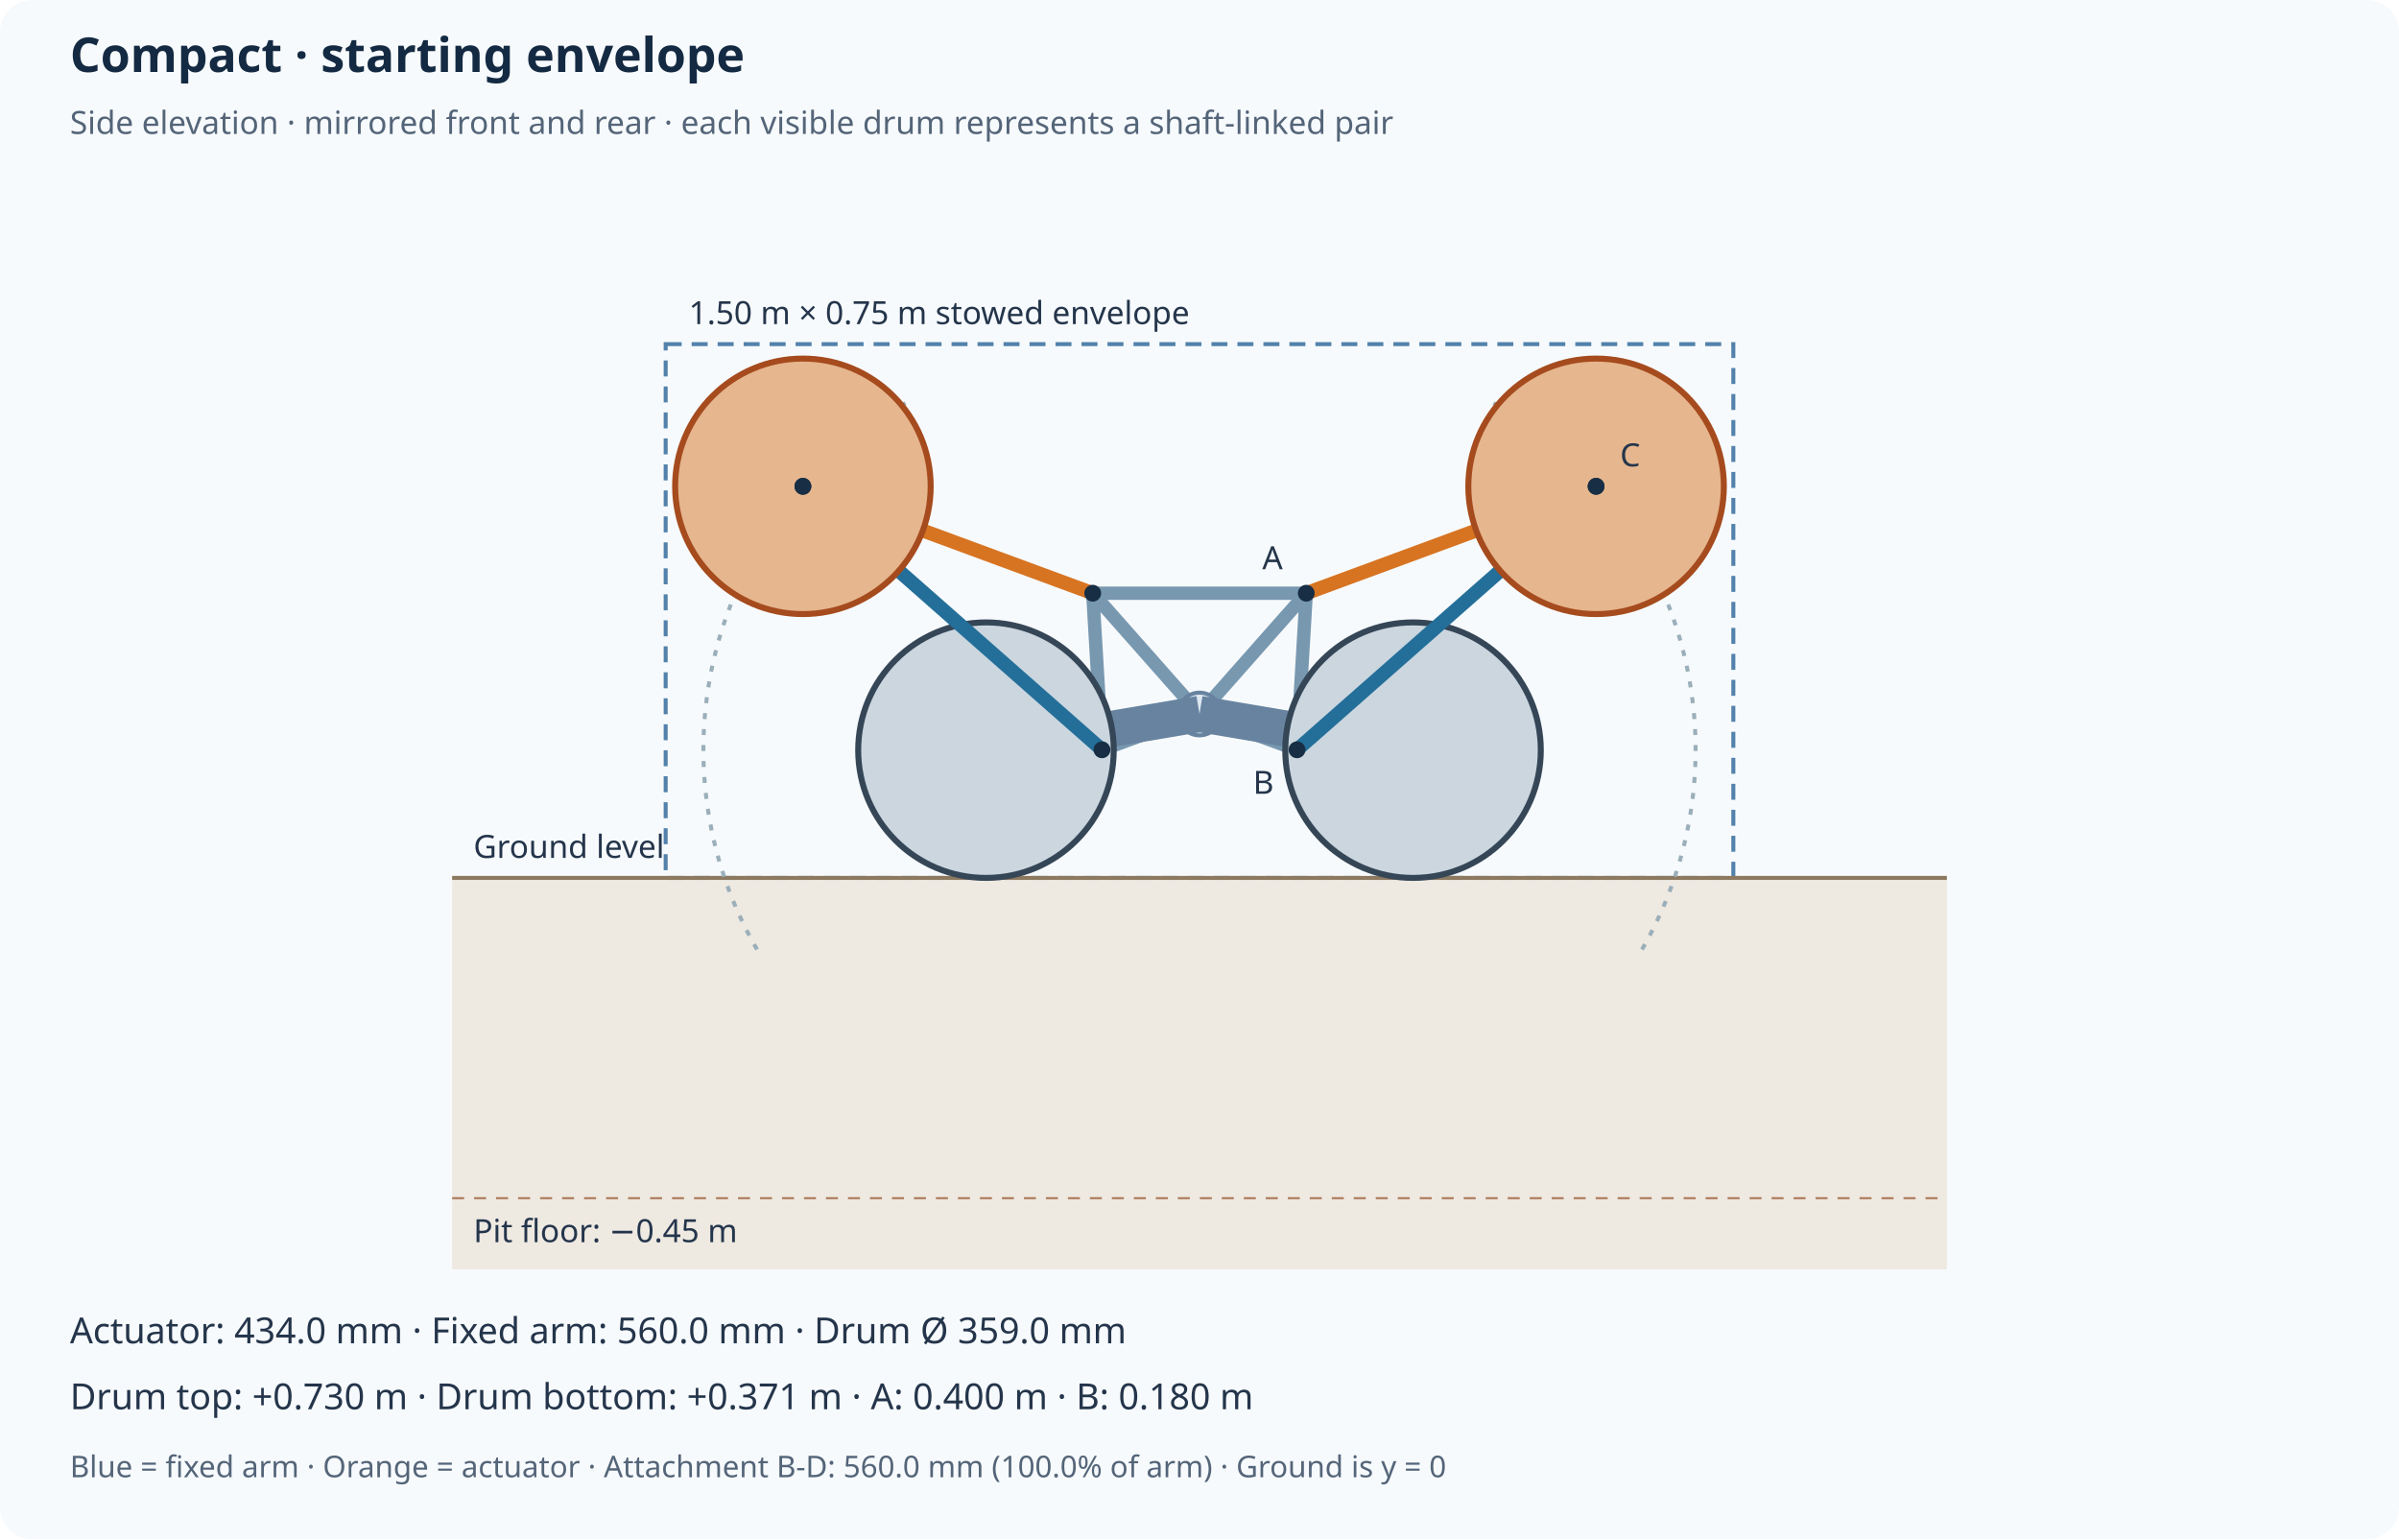
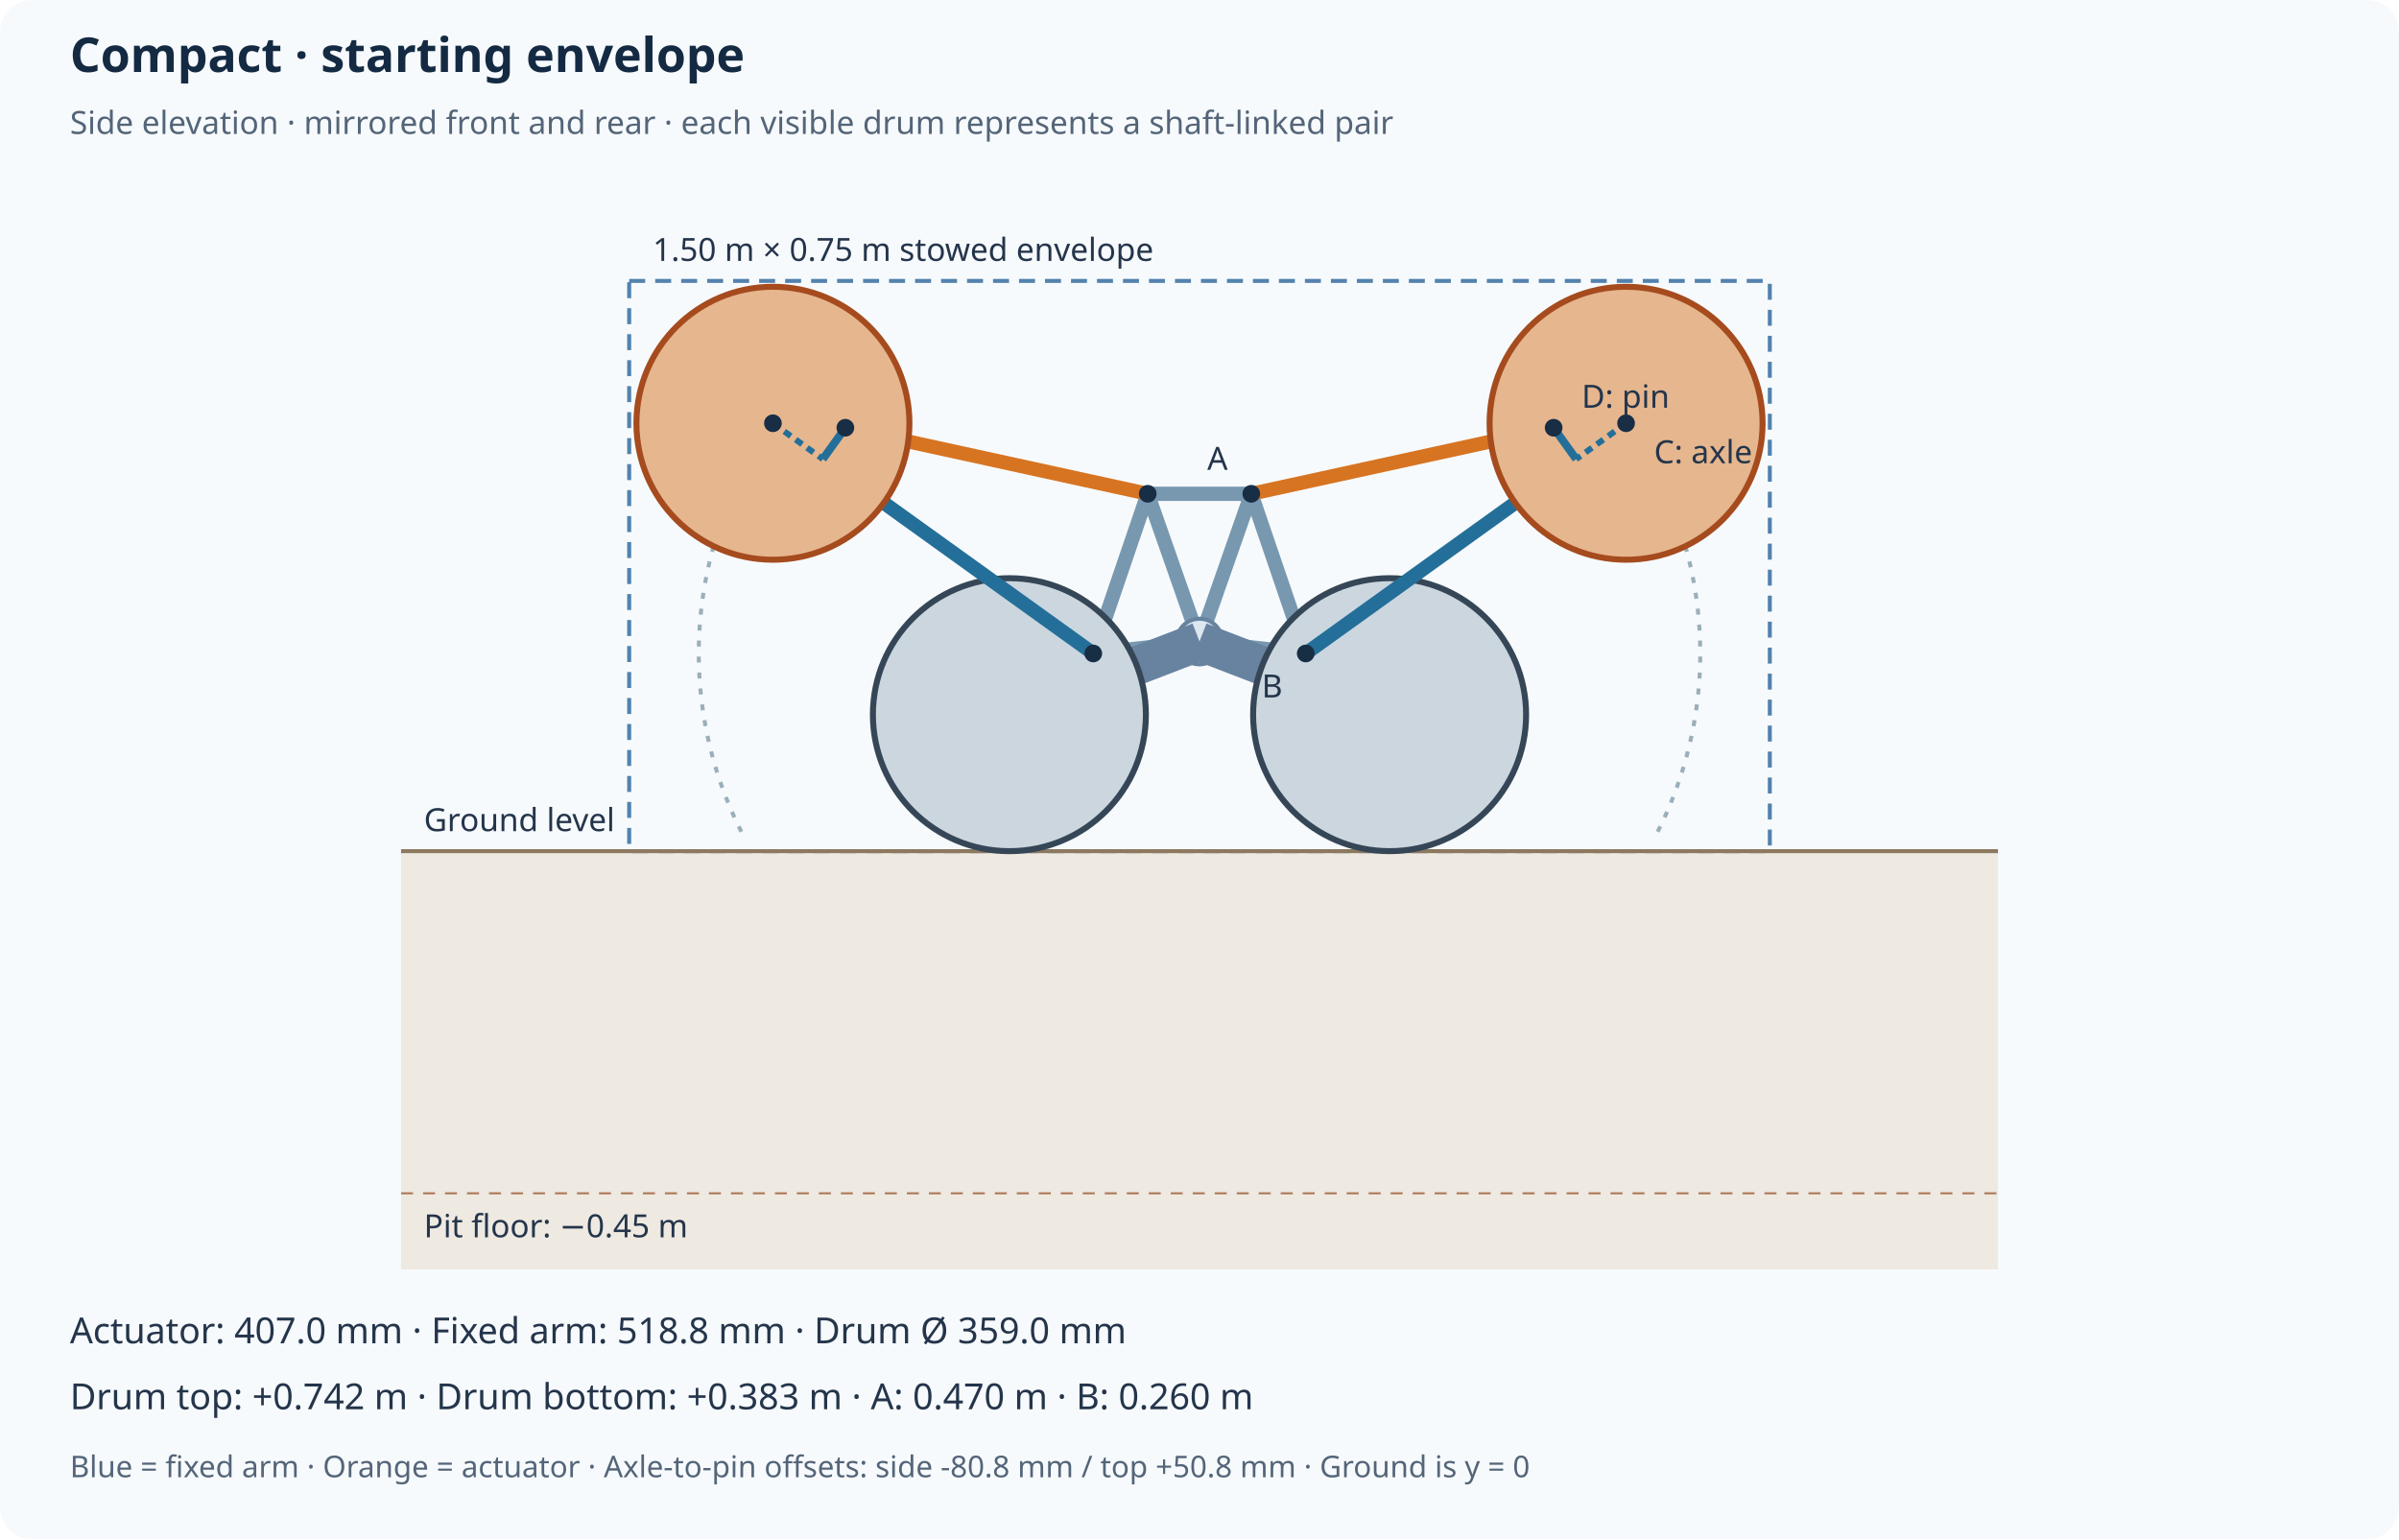
<svg xmlns="http://www.w3.org/2000/svg" viewBox="0 0 1200 770" role="img" aria-label="Compact · starting envelope">
  <rect width="1200" height="770" rx="16" fill="#f7fafc" />
  <text x="35" y="36" font-family="sans-serif" font-size="24" font-weight="700" fill="#142a43">Compact · starting envelope</text>
  <g font-family="sans-serif">
    <text x="35" y="67" font-size="16" fill="#546579">Side elevation · mirrored front and rear · each visible drum represents a shaft-linked pair</text>
-     <rect x="226.160" y="439.179" width="747.679" height="195.821" fill="#eee9e1" stroke="none" stroke-width="2" stroke-dasharray="" />
-     <rect x="332.972" y="172.151" width="534.057" height="267.028" fill="none" stroke="#5282ac" stroke-width="2" stroke-dasharray="8 5" />
-     <line x1="226.160" y1="439.179" x2="973.840" y2="439.179" stroke="#8c7960" stroke-width="2" stroke-dasharray="" />
-     <line x1="226.160" y1="599.396" x2="973.840" y2="599.396" stroke="#ac7756" stroke-width="1" stroke-dasharray="6 5" />
-     <line x1="600.000" y1="357.184" x2="653.406" y2="296.764" stroke="#7898b0" stroke-width="6.676" stroke-dasharray="" />
-     <line x1="600.000" y1="357.184" x2="648.777" y2="375.092" stroke="#7898b0" stroke-width="6.676" stroke-dasharray="" />
-     <line x1="600.000" y1="357.184" x2="546.594" y2="296.764" stroke="#7898b0" stroke-width="6.676" stroke-dasharray="" />
-     <line x1="600.000" y1="357.184" x2="551.223" y2="375.092" stroke="#7898b0" stroke-width="6.676" stroke-dasharray="" />
-     <line x1="653.406" y1="296.764" x2="648.777" y2="375.092" stroke="#7898b0" stroke-width="6.676" stroke-dasharray="" />
-     <line x1="546.594" y1="296.764" x2="551.223" y2="375.092" stroke="#7898b0" stroke-width="6.676" stroke-dasharray="" />
-     <line x1="653.406" y1="296.764" x2="546.594" y2="296.764" stroke="#7898b0" stroke-width="6.676" stroke-dasharray="" />
-     <circle cx="600.000" cy="357.184" r="10.681" stroke="#67839f" fill="#dce7f0" stroke-width="2" />
-     <line x1="600.000" y1="357.184" x2="493.189" y2="375.270" stroke="#67839f" stroke-width="18.087" stroke-dasharray="" />
-     <line x1="600.000" y1="357.184" x2="706.811" y2="375.270" stroke="#67839f" stroke-width="18.087" stroke-dasharray="" />
-     <circle cx="493.189" cy="375.270" r="63.909" stroke="#354657" fill="#cbd6df" stroke-width="3" />
-     <polyline points="452.91,201.63 449.46,203.63 446.05,205.70 442.69,207.84 439.36,210.05 436.08,212.32 432.85,214.65 429.67,217.05 426.53,219.51 423.44,222.04 420.41,224.63 417.42,227.27 414.49,229.98 411.62,232.74 408.80,235.56 406.04,238.44 403.33,241.37 400.69,244.36 398.10,247.39 395.58,250.48 393.12,253.62 390.72,256.81 388.38,260.04 386.12,263.32 383.91,266.65 381.78,270.02 379.71,273.43 377.71,276.88 375.78,280.37 373.92,283.89 372.13,287.46 370.42,291.06 368.77,294.69 367.20,298.36 365.70,302.05 364.28,305.78 362.93,309.53 361.65,313.31 360.46,317.12 359.34,320.94 358.29,324.79 357.32,328.66 356.43,332.55 355.62,336.45 354.89,340.38 354.23,344.31 353.66,348.26 353.16,352.21 352.74,356.18 352.40,360.15 352.14,364.13 351.96,368.12 351.86,372.10 351.84,376.09 351.90,380.08 352.04,384.07 352.26,388.05 352.56,392.03 352.94,396.00 353.40,399.96 353.94,403.91 354.55,407.85 355.25,411.78 356.02,415.69 356.87,419.59 357.80,423.46 358.80,427.32 359.89,431.16 361.05,434.98 362.28,438.77 363.60,442.54 364.98,446.28 366.44,449.99 367.98,453.67 369.59,457.32 371.27,460.93 373.02,464.52 374.84,468.06 376.74,471.57 378.70,475.04 380.74,478.47" fill="none" stroke="#9aafba" stroke-width="2" stroke-dasharray="3 5" />
-     <line x1="551.223" y1="375.092" x2="401.623" y2="243.287" stroke="#246f99" stroke-width="7" stroke-dasharray="" />
-     <line x1="546.594" y1="296.764" x2="401.623" y2="243.287" stroke="#d77422" stroke-width="7" stroke-dasharray="" />
-     <circle cx="401.623" cy="243.287" r="63.909" stroke="#a54b1e" fill="#e6b68e" stroke-width="3" />
-     <circle cx="401.623" cy="243.287" r="3.204" stroke="#172e45" fill="#172e45" stroke-width="2" />
-     <circle cx="401.623" cy="243.287" r="3.204" stroke="#172e45" fill="#172e45" stroke-width="2" />
-     <circle cx="546.594" cy="296.764" r="3.204" stroke="#172e45" fill="#172e45" stroke-width="2" />
-     <circle cx="551.223" cy="375.092" r="3.204" stroke="#172e45" fill="#172e45" stroke-width="2" />
-     <circle cx="706.811" cy="375.270" r="63.909" stroke="#354657" fill="#cbd6df" stroke-width="3" />
-     <polyline points="747.09,201.63 750.54,203.63 753.95,205.70 757.31,207.84 760.64,210.05 763.92,212.32 767.15,214.65 770.33,217.05 773.47,219.51 776.56,222.04 779.59,224.63 782.58,227.27 785.51,229.98 788.38,232.74 791.20,235.56 793.96,238.44 796.67,241.37 799.31,244.36 801.90,247.39 804.42,250.48 806.88,253.62 809.28,256.81 811.62,260.04 813.88,263.32 816.09,266.65 818.22,270.02 820.29,273.43 822.29,276.88 824.22,280.37 826.08,283.89 827.87,287.46 829.58,291.06 831.23,294.69 832.80,298.36 834.30,302.05 835.72,305.78 837.07,309.53 838.35,313.31 839.54,317.12 840.66,320.94 841.71,324.79 842.68,328.66 843.57,332.55 844.38,336.45 845.11,340.38 845.77,344.31 846.34,348.26 846.84,352.21 847.26,356.18 847.60,360.15 847.86,364.13 848.04,368.12 848.14,372.10 848.16,376.09 848.10,380.08 847.96,384.07 847.74,388.05 847.44,392.03 847.06,396.00 846.60,399.96 846.06,403.91 845.45,407.85 844.75,411.78 843.98,415.69 843.13,419.59 842.20,423.46 841.20,427.32 840.11,431.16 838.95,434.98 837.72,438.77 836.40,442.54 835.02,446.28 833.56,449.99 832.02,453.67 830.41,457.32 828.73,460.93 826.98,464.52 825.16,468.06 823.26,471.57 821.30,475.04 819.26,478.47" fill="none" stroke="#9aafba" stroke-width="2" stroke-dasharray="3 5" />
-     <line x1="648.777" y1="375.092" x2="798.377" y2="243.287" stroke="#246f99" stroke-width="7" stroke-dasharray="" />
-     <line x1="653.406" y1="296.764" x2="798.377" y2="243.287" stroke="#d77422" stroke-width="7" stroke-dasharray="" />
-     <circle cx="798.377" cy="243.287" r="63.909" stroke="#a54b1e" fill="#e6b68e" stroke-width="3" />
-     <circle cx="798.377" cy="243.287" r="3.204" stroke="#172e45" fill="#172e45" stroke-width="2" />
-     <circle cx="798.377" cy="243.287" r="3.204" stroke="#172e45" fill="#172e45" stroke-width="2" />
-     <circle cx="653.406" cy="296.764" r="3.204" stroke="#172e45" fill="#172e45" stroke-width="2" />
-     <circle cx="648.777" cy="375.092" r="3.204" stroke="#172e45" fill="#172e45" stroke-width="2" />
-     <text x="631.41" y="284.76" font-size="16" fill="#24354b">A</text>
-     <text x="626.78" y="397.09" font-size="16" fill="#24354b">B</text>
-     <text x="810.38" y="233.29" font-size="16" fill="#24354b">C</text>
-     <text x="344.53" y="162.15" font-size="16" fill="#24354b">1.50 m × 0.75 m stowed envelope</text>
-     <text x="236.84" y="429.18" font-size="16" fill="#24354b">Ground level</text>
-     <text x="236.84" y="621.40" font-size="16" fill="#24354b">Pit floor: −0.45 m</text>
-     <text x="35" y="672" font-size="18" fill="#24354b">Actuator: 434.0 mm · Fixed arm: 560.0 mm · Drum Ø 359.0 mm</text>
-     <text x="35" y="705" font-size="18" fill="#24354b">Drum top: +0.730 m · Drum bottom: +0.371 m · A: 0.400 m · B: 0.180 m</text>
-     <text x="35" y="739" font-size="15" fill="#546579">Blue = fixed arm · Orange = actuator · Attachment B-D: 560.0 mm (100.0% of arm) · Ground is y = 0</text>
+     <rect x="200.616" y="425.799" width="798.769" height="209.201" fill="#eee9e1" stroke="none" stroke-width="2" stroke-dasharray="" />
+     <rect x="314.725" y="140.524" width="570.549" height="285.275" fill="none" stroke="#5282ac" stroke-width="2" stroke-dasharray="8 5" />
+     <line x1="200.616" y1="425.799" x2="999.384" y2="425.799" stroke="#8c7960" stroke-width="2" stroke-dasharray="" />
+     <line x1="200.616" y1="596.963" x2="999.384" y2="596.963" stroke="#ac7756" stroke-width="1" stroke-dasharray="6 5" />
+     <line x1="600.000" y1="320.932" x2="625.903" y2="247.027" stroke="#7898b0" stroke-width="7.132" stroke-dasharray="" />
+     <line x1="600.000" y1="320.932" x2="653.137" y2="326.903" stroke="#7898b0" stroke-width="7.132" stroke-dasharray="" />
+     <line x1="600.000" y1="320.932" x2="574.097" y2="247.027" stroke="#7898b0" stroke-width="7.132" stroke-dasharray="" />
+     <line x1="600.000" y1="320.932" x2="546.863" y2="326.903" stroke="#7898b0" stroke-width="7.132" stroke-dasharray="" />
+     <line x1="625.903" y1="247.027" x2="653.137" y2="326.903" stroke="#7898b0" stroke-width="7.132" stroke-dasharray="" />
+     <line x1="574.097" y1="247.027" x2="546.863" y2="326.903" stroke="#7898b0" stroke-width="7.132" stroke-dasharray="" />
+     <line x1="625.903" y1="247.027" x2="574.097" y2="247.027" stroke="#7898b0" stroke-width="7.132" stroke-dasharray="" />
+     <circle cx="600.000" cy="320.932" r="11.411" stroke="#67839f" fill="#dce7f0" stroke-width="2" />
+     <line x1="600.000" y1="320.932" x2="504.908" y2="357.523" stroke="#67839f" stroke-width="19.323" stroke-dasharray="" />
+     <line x1="600.000" y1="320.932" x2="695.092" y2="357.523" stroke="#67839f" stroke-width="19.323" stroke-dasharray="" />
+     <circle cx="504.908" cy="357.523" r="68.276" stroke="#354657" fill="#cbd6df" stroke-width="3" />
+     <polyline points="388.68,208.92 387.06,211.13 385.47,213.36 383.91,215.61 382.38,217.89 380.88,220.18 379.41,222.50 377.98,224.84 376.57,227.19 375.21,229.57 373.87,231.96 372.57,234.37 371.30,236.80 370.06,239.25 368.86,241.72 367.70,244.20 366.57,246.69 365.47,249.21 364.41,251.73 363.38,254.27 362.39,256.83 361.43,259.40 360.51,261.98 359.63,264.58 358.78,267.18 357.97,269.80 357.20,272.43 356.46,275.07 355.76,277.72 355.09,280.38 354.46,283.05 353.87,285.73 353.32,288.41 352.80,291.11 352.32,293.80 351.88,296.51 351.48,299.22 351.11,301.94 350.79,304.66 350.50,307.39 350.24,310.12 350.03,312.85 349.85,315.59 349.72,318.32 349.62,321.06 349.55,323.80 349.53,326.54 349.54,329.29 349.60,332.03 349.69,334.77 349.81,337.51 349.98,340.24 350.18,342.98 350.43,345.71 350.71,348.43 351.02,351.16 351.38,353.87 351.77,356.59 352.21,359.29 352.67,362.00 353.18,364.69 353.72,367.38 354.30,370.06 354.92,372.73 355.58,375.39 356.27,378.04 357.00,380.68 357.76,383.32 358.57,385.94 359.40,388.55 360.28,391.15 361.19,393.73 362.14,396.31 363.12,398.86 364.14,401.41 365.19,403.94 366.28,406.46 367.40,408.96 368.56,411.44 369.75,413.91 370.97,416.37" fill="none" stroke="#9aafba" stroke-width="2" stroke-dasharray="3 5" />
+     <line x1="546.863" y1="326.903" x2="386.622" y2="211.735" stroke="#246f99" stroke-width="7" stroke-dasharray="" />
+     <line x1="411.579" y1="229.672" x2="422.856" y2="213.982" stroke="#246f99" stroke-width="4" stroke-dasharray="" />
+     <line x1="574.097" y1="247.027" x2="422.856" y2="213.982" stroke="#d77422" stroke-width="7" stroke-dasharray="" />
+     <circle cx="386.622" cy="211.735" r="68.276" stroke="#a54b1e" fill="#e6b68e" stroke-width="3" />
+     <line x1="386.622" y1="211.735" x2="411.579" y2="229.672" stroke="#246f99" stroke-width="3" stroke-dasharray="4 3" />
+     <line x1="411.579" y1="229.672" x2="422.856" y2="213.982" stroke="#246f99" stroke-width="4" stroke-dasharray="" />
+     <circle cx="386.622" cy="211.735" r="3.423" stroke="#172e45" fill="#172e45" stroke-width="2" />
+     <circle cx="422.856" cy="213.982" r="3.423" stroke="#172e45" fill="#172e45" stroke-width="2" />
+     <circle cx="574.097" cy="247.027" r="3.423" stroke="#172e45" fill="#172e45" stroke-width="2" />
+     <circle cx="546.863" cy="326.903" r="3.423" stroke="#172e45" fill="#172e45" stroke-width="2" />
+     <circle cx="695.092" cy="357.523" r="68.276" stroke="#354657" fill="#cbd6df" stroke-width="3" />
+     <polyline points="811.32,208.92 812.94,211.13 814.53,213.36 816.09,215.61 817.62,217.89 819.12,220.18 820.59,222.50 822.02,224.84 823.43,227.19 824.79,229.57 826.13,231.96 827.43,234.37 828.70,236.80 829.94,239.25 831.14,241.72 832.30,244.20 833.43,246.69 834.53,249.21 835.59,251.73 836.62,254.27 837.61,256.83 838.57,259.40 839.49,261.98 840.37,264.58 841.22,267.18 842.03,269.80 842.80,272.43 843.54,275.07 844.24,277.72 844.91,280.38 845.54,283.05 846.13,285.73 846.68,288.41 847.20,291.11 847.68,293.80 848.12,296.51 848.52,299.22 848.89,301.94 849.21,304.66 849.50,307.39 849.76,310.12 849.97,312.85 850.15,315.59 850.28,318.32 850.38,321.06 850.45,323.80 850.47,326.54 850.46,329.29 850.40,332.03 850.31,334.77 850.19,337.51 850.02,340.24 849.82,342.98 849.57,345.71 849.29,348.43 848.98,351.16 848.62,353.87 848.23,356.59 847.79,359.29 847.33,362.00 846.82,364.69 846.28,367.38 845.70,370.06 845.08,372.73 844.42,375.39 843.73,378.04 843.00,380.68 842.24,383.32 841.43,385.94 840.60,388.55 839.72,391.15 838.81,393.73 837.86,396.31 836.88,398.86 835.86,401.41 834.81,403.94 833.72,406.46 832.60,408.96 831.44,411.44 830.25,413.91 829.03,416.37" fill="none" stroke="#9aafba" stroke-width="2" stroke-dasharray="3 5" />
+     <line x1="653.137" y1="326.903" x2="813.378" y2="211.735" stroke="#246f99" stroke-width="7" stroke-dasharray="" />
+     <line x1="788.421" y1="229.672" x2="777.144" y2="213.982" stroke="#246f99" stroke-width="4" stroke-dasharray="" />
+     <line x1="625.903" y1="247.027" x2="777.144" y2="213.982" stroke="#d77422" stroke-width="7" stroke-dasharray="" />
+     <circle cx="813.378" cy="211.735" r="68.276" stroke="#a54b1e" fill="#e6b68e" stroke-width="3" />
+     <line x1="813.378" y1="211.735" x2="788.421" y2="229.672" stroke="#246f99" stroke-width="3" stroke-dasharray="4 3" />
+     <line x1="788.421" y1="229.672" x2="777.144" y2="213.982" stroke="#246f99" stroke-width="4" stroke-dasharray="" />
+     <circle cx="813.378" cy="211.735" r="3.423" stroke="#172e45" fill="#172e45" stroke-width="2" />
+     <circle cx="777.144" cy="213.982" r="3.423" stroke="#172e45" fill="#172e45" stroke-width="2" />
+     <circle cx="625.903" cy="247.027" r="3.423" stroke="#172e45" fill="#172e45" stroke-width="2" />
+     <circle cx="653.137" cy="326.903" r="3.423" stroke="#172e45" fill="#172e45" stroke-width="2" />
+     <text x="603.90" y="235.03" font-size="16" fill="#24354b">A</text>
+     <text x="631.14" y="348.90" font-size="16" fill="#24354b">B</text>
+     <text x="827.38" y="231.74" font-size="16" fill="#24354b">C: axle</text>
+     <text x="326.53" y="130.52" font-size="16" fill="#24354b">1.50 m × 0.75 m stowed envelope</text>
+     <text x="212.03" y="415.80" font-size="16" fill="#24354b">Ground level</text>
+     <text x="212.03" y="618.96" font-size="16" fill="#24354b">Pit floor: −0.45 m</text>
+     <text x="791.14" y="203.98" font-size="16" fill="#24354b">D: pin</text>
+     <text x="35" y="672" font-size="18" fill="#24354b">Actuator: 407.0 mm · Fixed arm: 518.8 mm · Drum Ø 359.0 mm</text>
+     <text x="35" y="705" font-size="18" fill="#24354b">Drum top: +0.742 m · Drum bottom: +0.383 m · A: 0.470 m · B: 0.260 m</text>
+     <text x="35" y="739" font-size="15" fill="#546579">Blue = fixed arm · Orange = actuator · Axle-to-pin offsets: side -80.8 mm / top +50.8 mm · Ground is y = 0</text>
  </g>
</svg>
